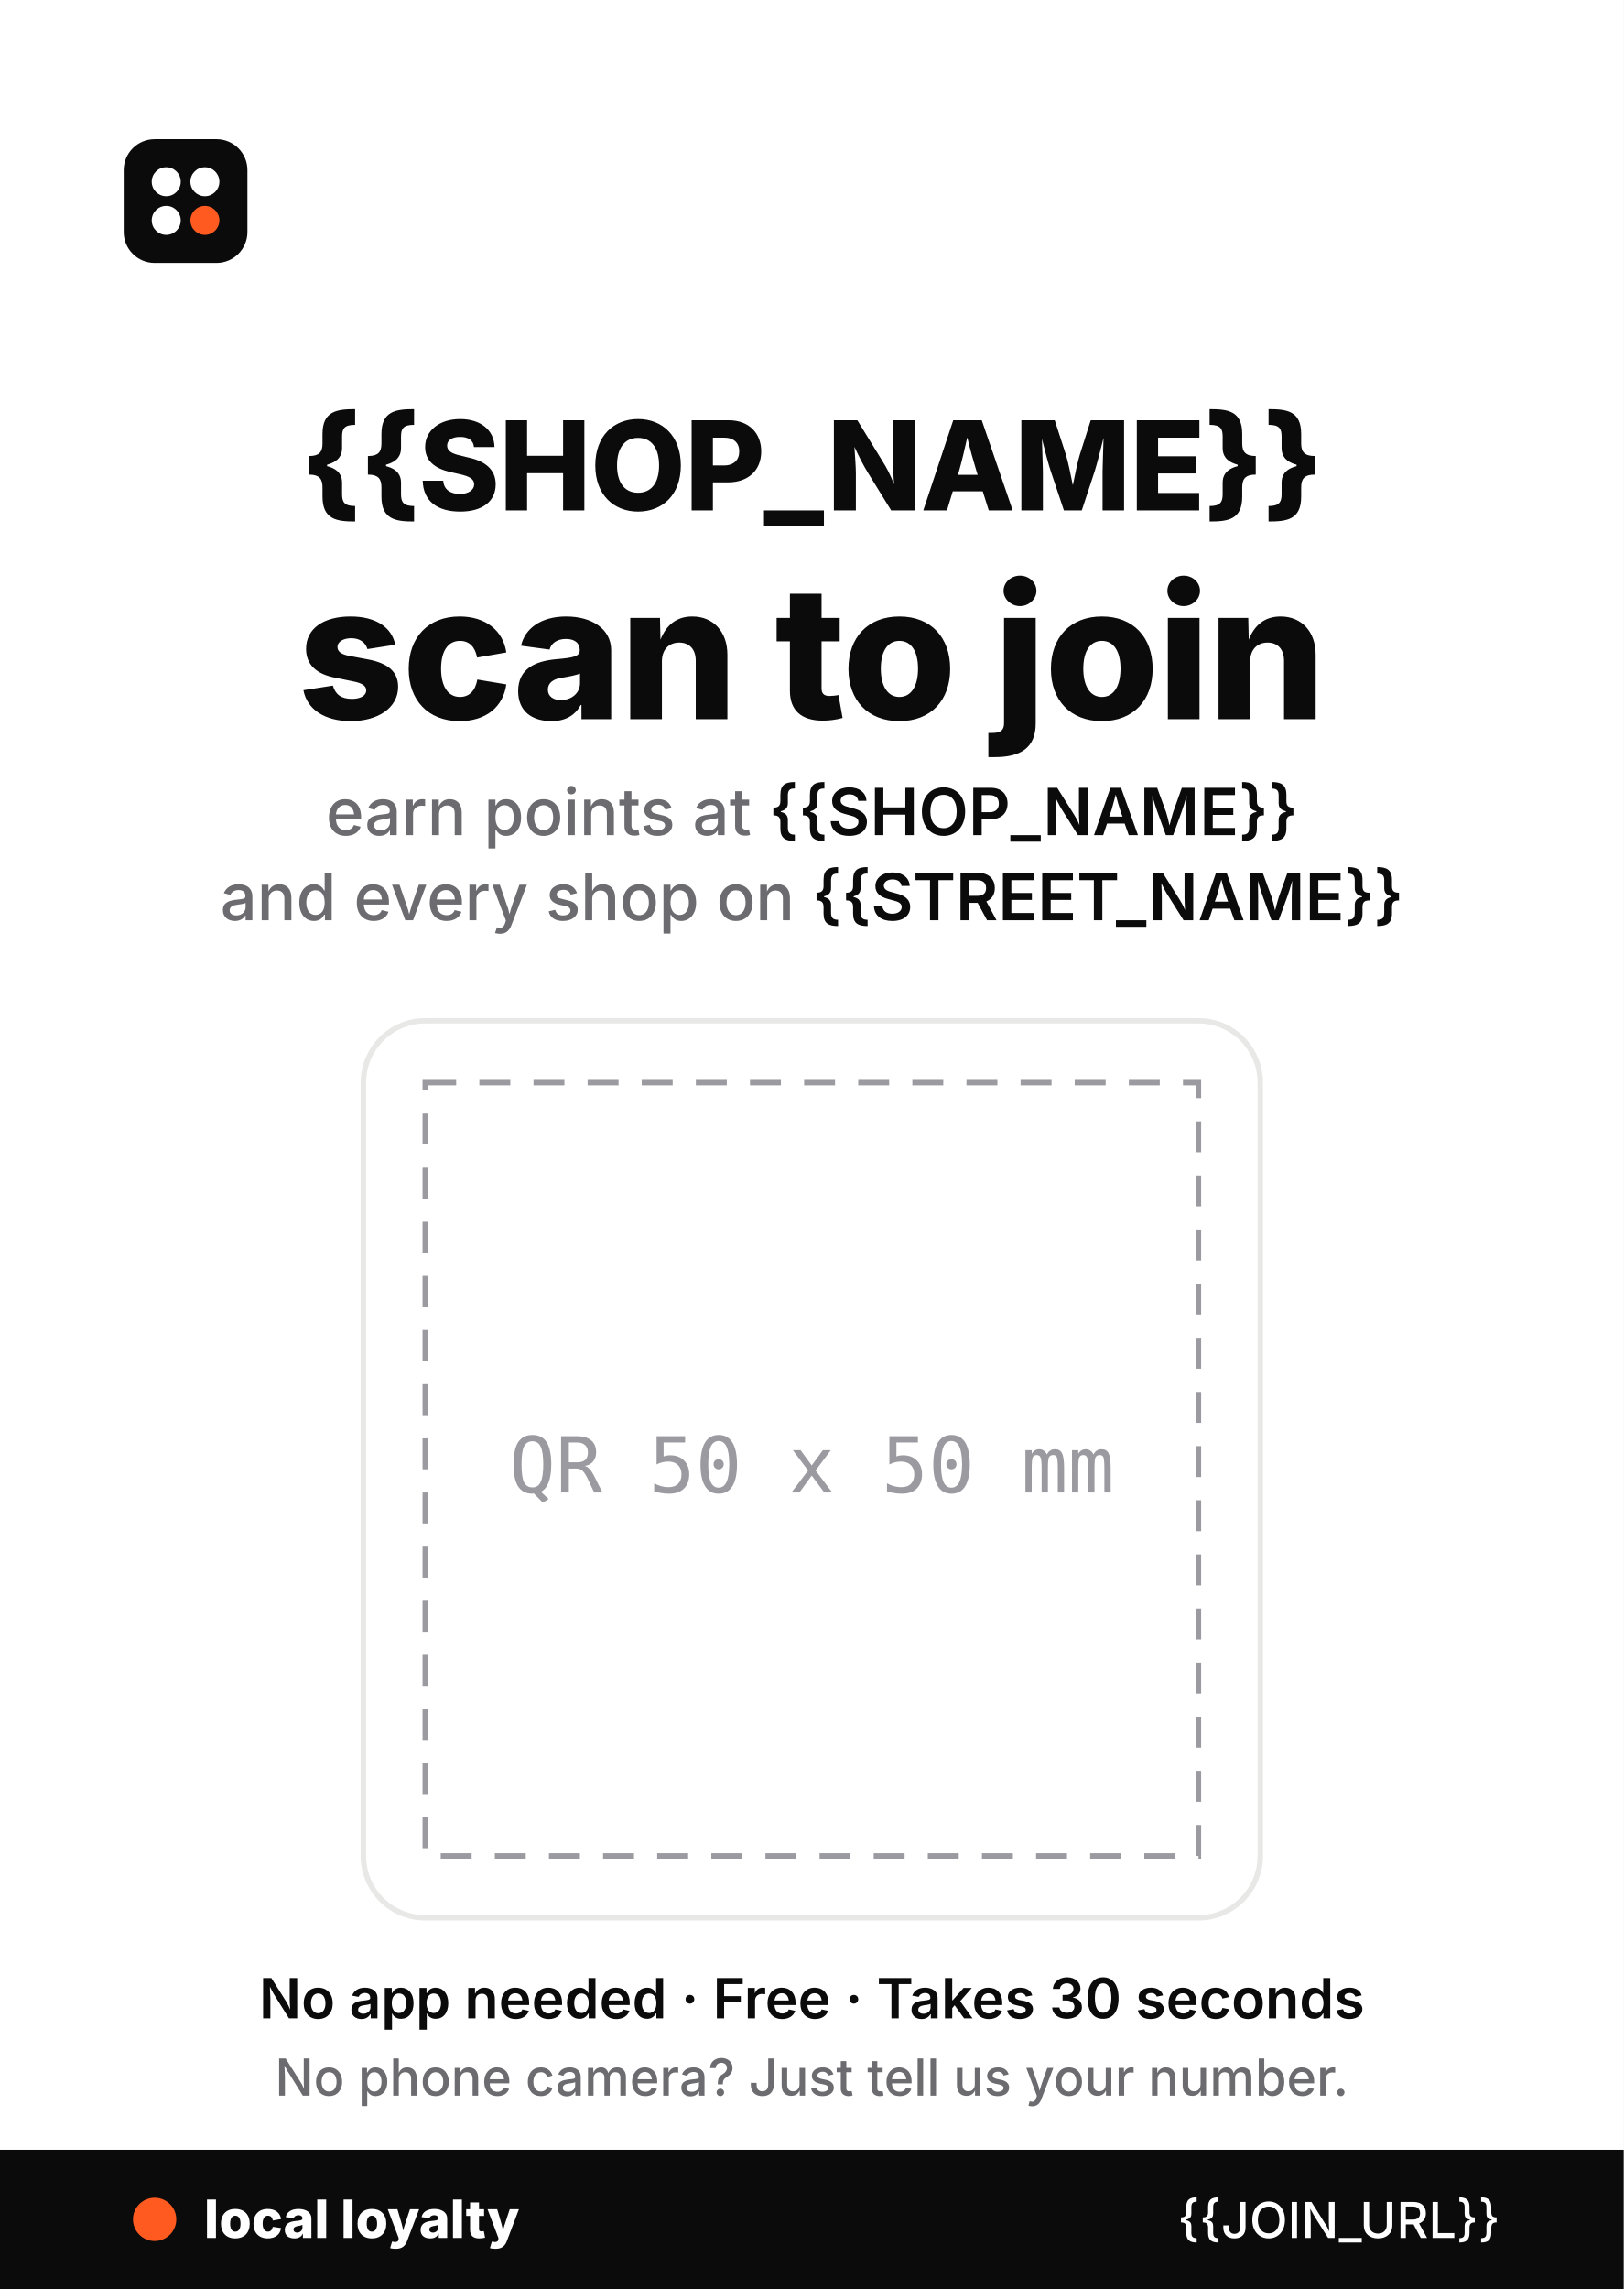
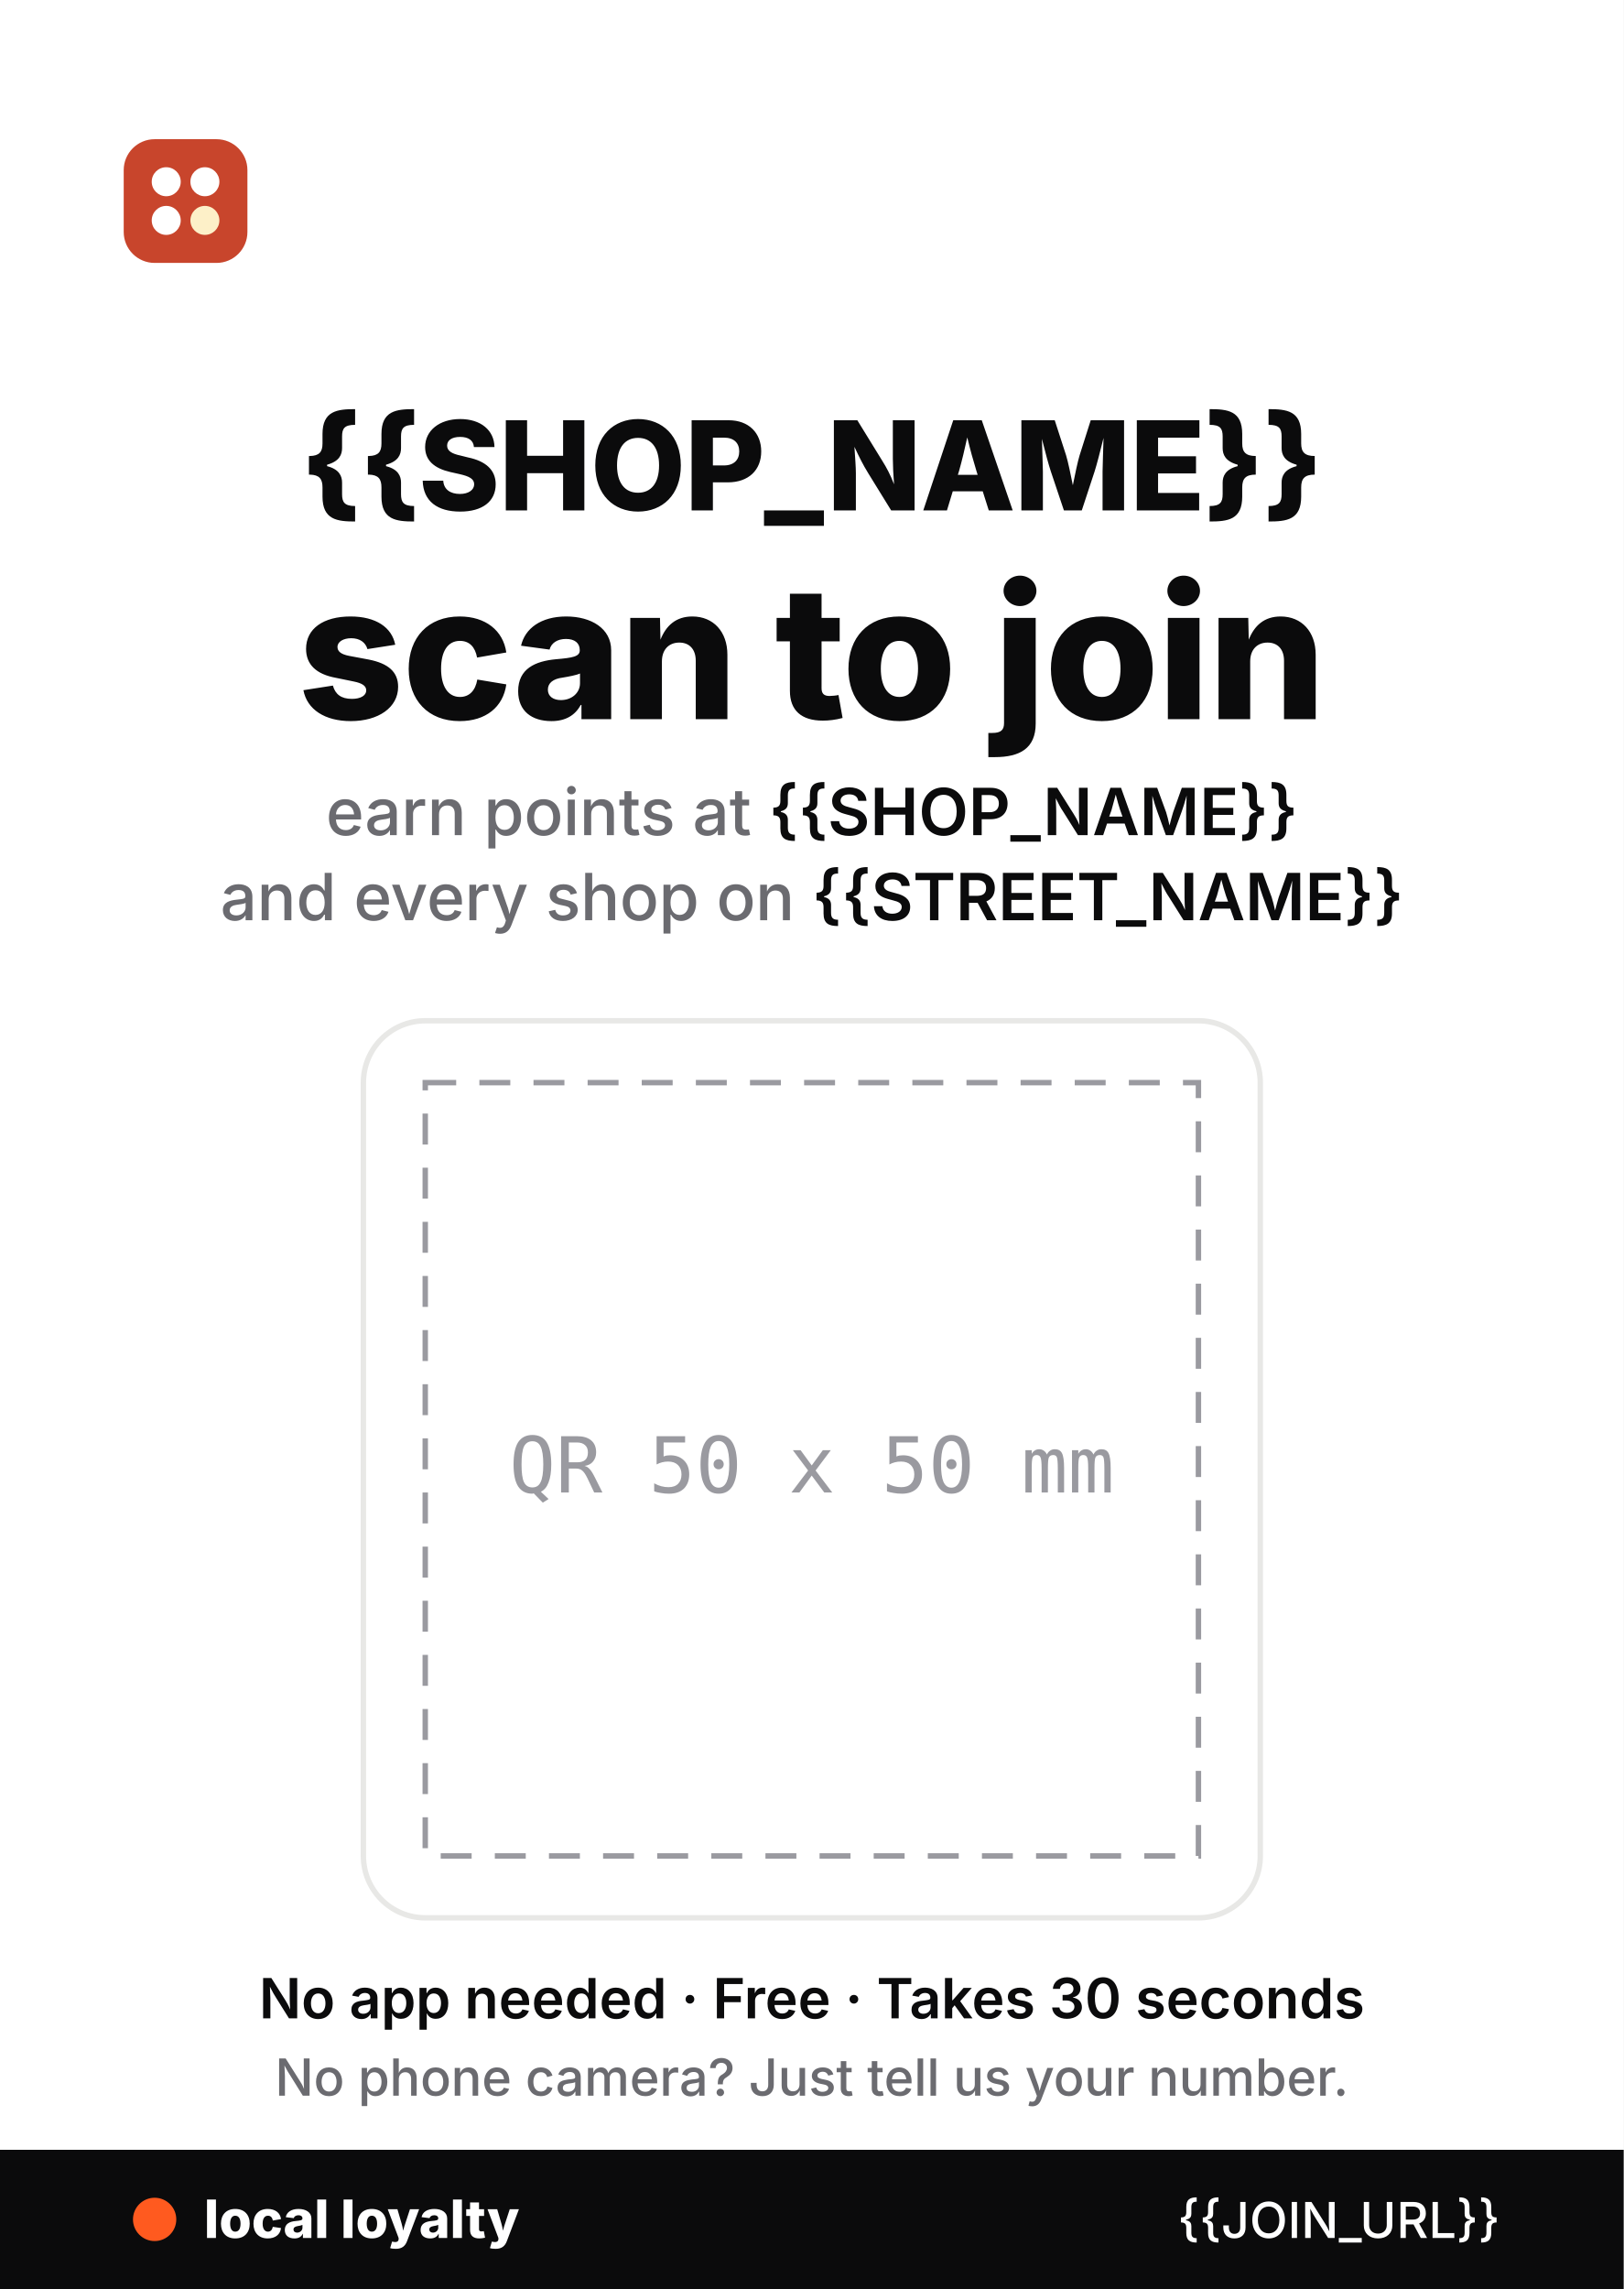
<svg xmlns="http://www.w3.org/2000/svg" width="105mm" height="148mm" viewBox="0 0 105 148" role="img" aria-labelledby="title">
  <rect width="105" height="148" fill="#FFFFFF" />
  <g transform="translate(8 9) scale(0.125)">
-     <rect width="64" height="64" rx="16" fill="#0B0B0C" />
+     <rect width="64" height="64" rx="16" fill="#C8452C" />
    <circle cx="22" cy="22" r="7.5" fill="#FFFFFF" />
    <circle cx="42" cy="22" r="7.5" fill="#FFFFFF" />
    <circle cx="22" cy="42" r="7.5" fill="#FFFFFF" />
-     <circle cx="42" cy="42" r="7.5" fill="#FF5A1F" />
+     <circle cx="42" cy="42" r="7.5" fill="#FDF0C8" />
  </g>
  <g text-anchor="middle">
    <text id="shop-name" x="52.5" y="33" font-family="'Bricolage Grotesque', Inter, ui-sans-serif, system-ui, sans-serif" font-size="8" font-weight="800" letter-spacing="-0.08" fill="#0B0B0C">{{SHOP_NAME}}</text>
    <text x="52.5" y="46.5" font-family="'Bricolage Grotesque', Inter, ui-sans-serif, system-ui, sans-serif" font-size="12" font-weight="800" letter-spacing="-0.12" fill="#0B0B0C">scan to join</text>
    <g font-family="Inter, ui-sans-serif, system-ui, -apple-system, 'Segoe UI', Roboto, Arial, sans-serif" font-size="4.2" font-weight="500" fill="#6B6B70">
      <text x="52.5" y="54">earn points at <tspan id="street-1" font-weight="600" fill="#0B0B0C">{{SHOP_NAME}}</tspan>
      </text>
      <text x="52.5" y="59.5">and every shop on <tspan id="street-2" font-weight="600" fill="#0B0B0C">{{STREET_NAME}}</tspan>
      </text>
    </g>
  </g>
  <rect x="23.5" y="66" width="58" height="58" rx="4" fill="#FFFFFF" stroke="#E8E8E6" stroke-width="0.35" />
  <g id="qr-slot">
    <rect x="27.5" y="70" width="50" height="50" fill="none" stroke="#9A9AA0" stroke-width="0.35" stroke-dasharray="2 1.5" />
    <text x="52.5" y="96.5" font-family="ui-monospace, Menlo, Consolas, monospace" font-size="5" fill="#9A9AA0" text-anchor="middle">QR 50 x 50 mm</text>
  </g>
  <g font-family="Inter, ui-sans-serif, system-ui, -apple-system, 'Segoe UI', Roboto, Arial, sans-serif" text-anchor="middle">
    <text x="52.5" y="130.5" font-size="3.6" font-weight="600" fill="#0B0B0C">No app needed · Free · Takes 30 seconds</text>
    <text x="52.5" y="135.5" font-size="3.3" font-weight="500" fill="#6B6B70">No phone camera? Just tell us your number.</text>
  </g>
  <rect y="139" width="105" height="9" fill="#0B0B0C" />
  <circle cx="10" cy="143.5" r="1.4" fill="#FF5A1F" />
  <text x="13.2" y="144.7" font-family="'Bricolage Grotesque', Inter, ui-sans-serif, system-ui, sans-serif" font-size="3.4" font-weight="800" fill="#FFFFFF">local loyalty</text>
  <text id="join-url" x="97" y="144.7" font-family="Inter, ui-sans-serif, system-ui, -apple-system, 'Segoe UI', Roboto, Arial, sans-serif" font-size="3.2" font-weight="500" fill="#FFFFFF" text-anchor="end">{{JOIN_URL}}</text>
</svg>
